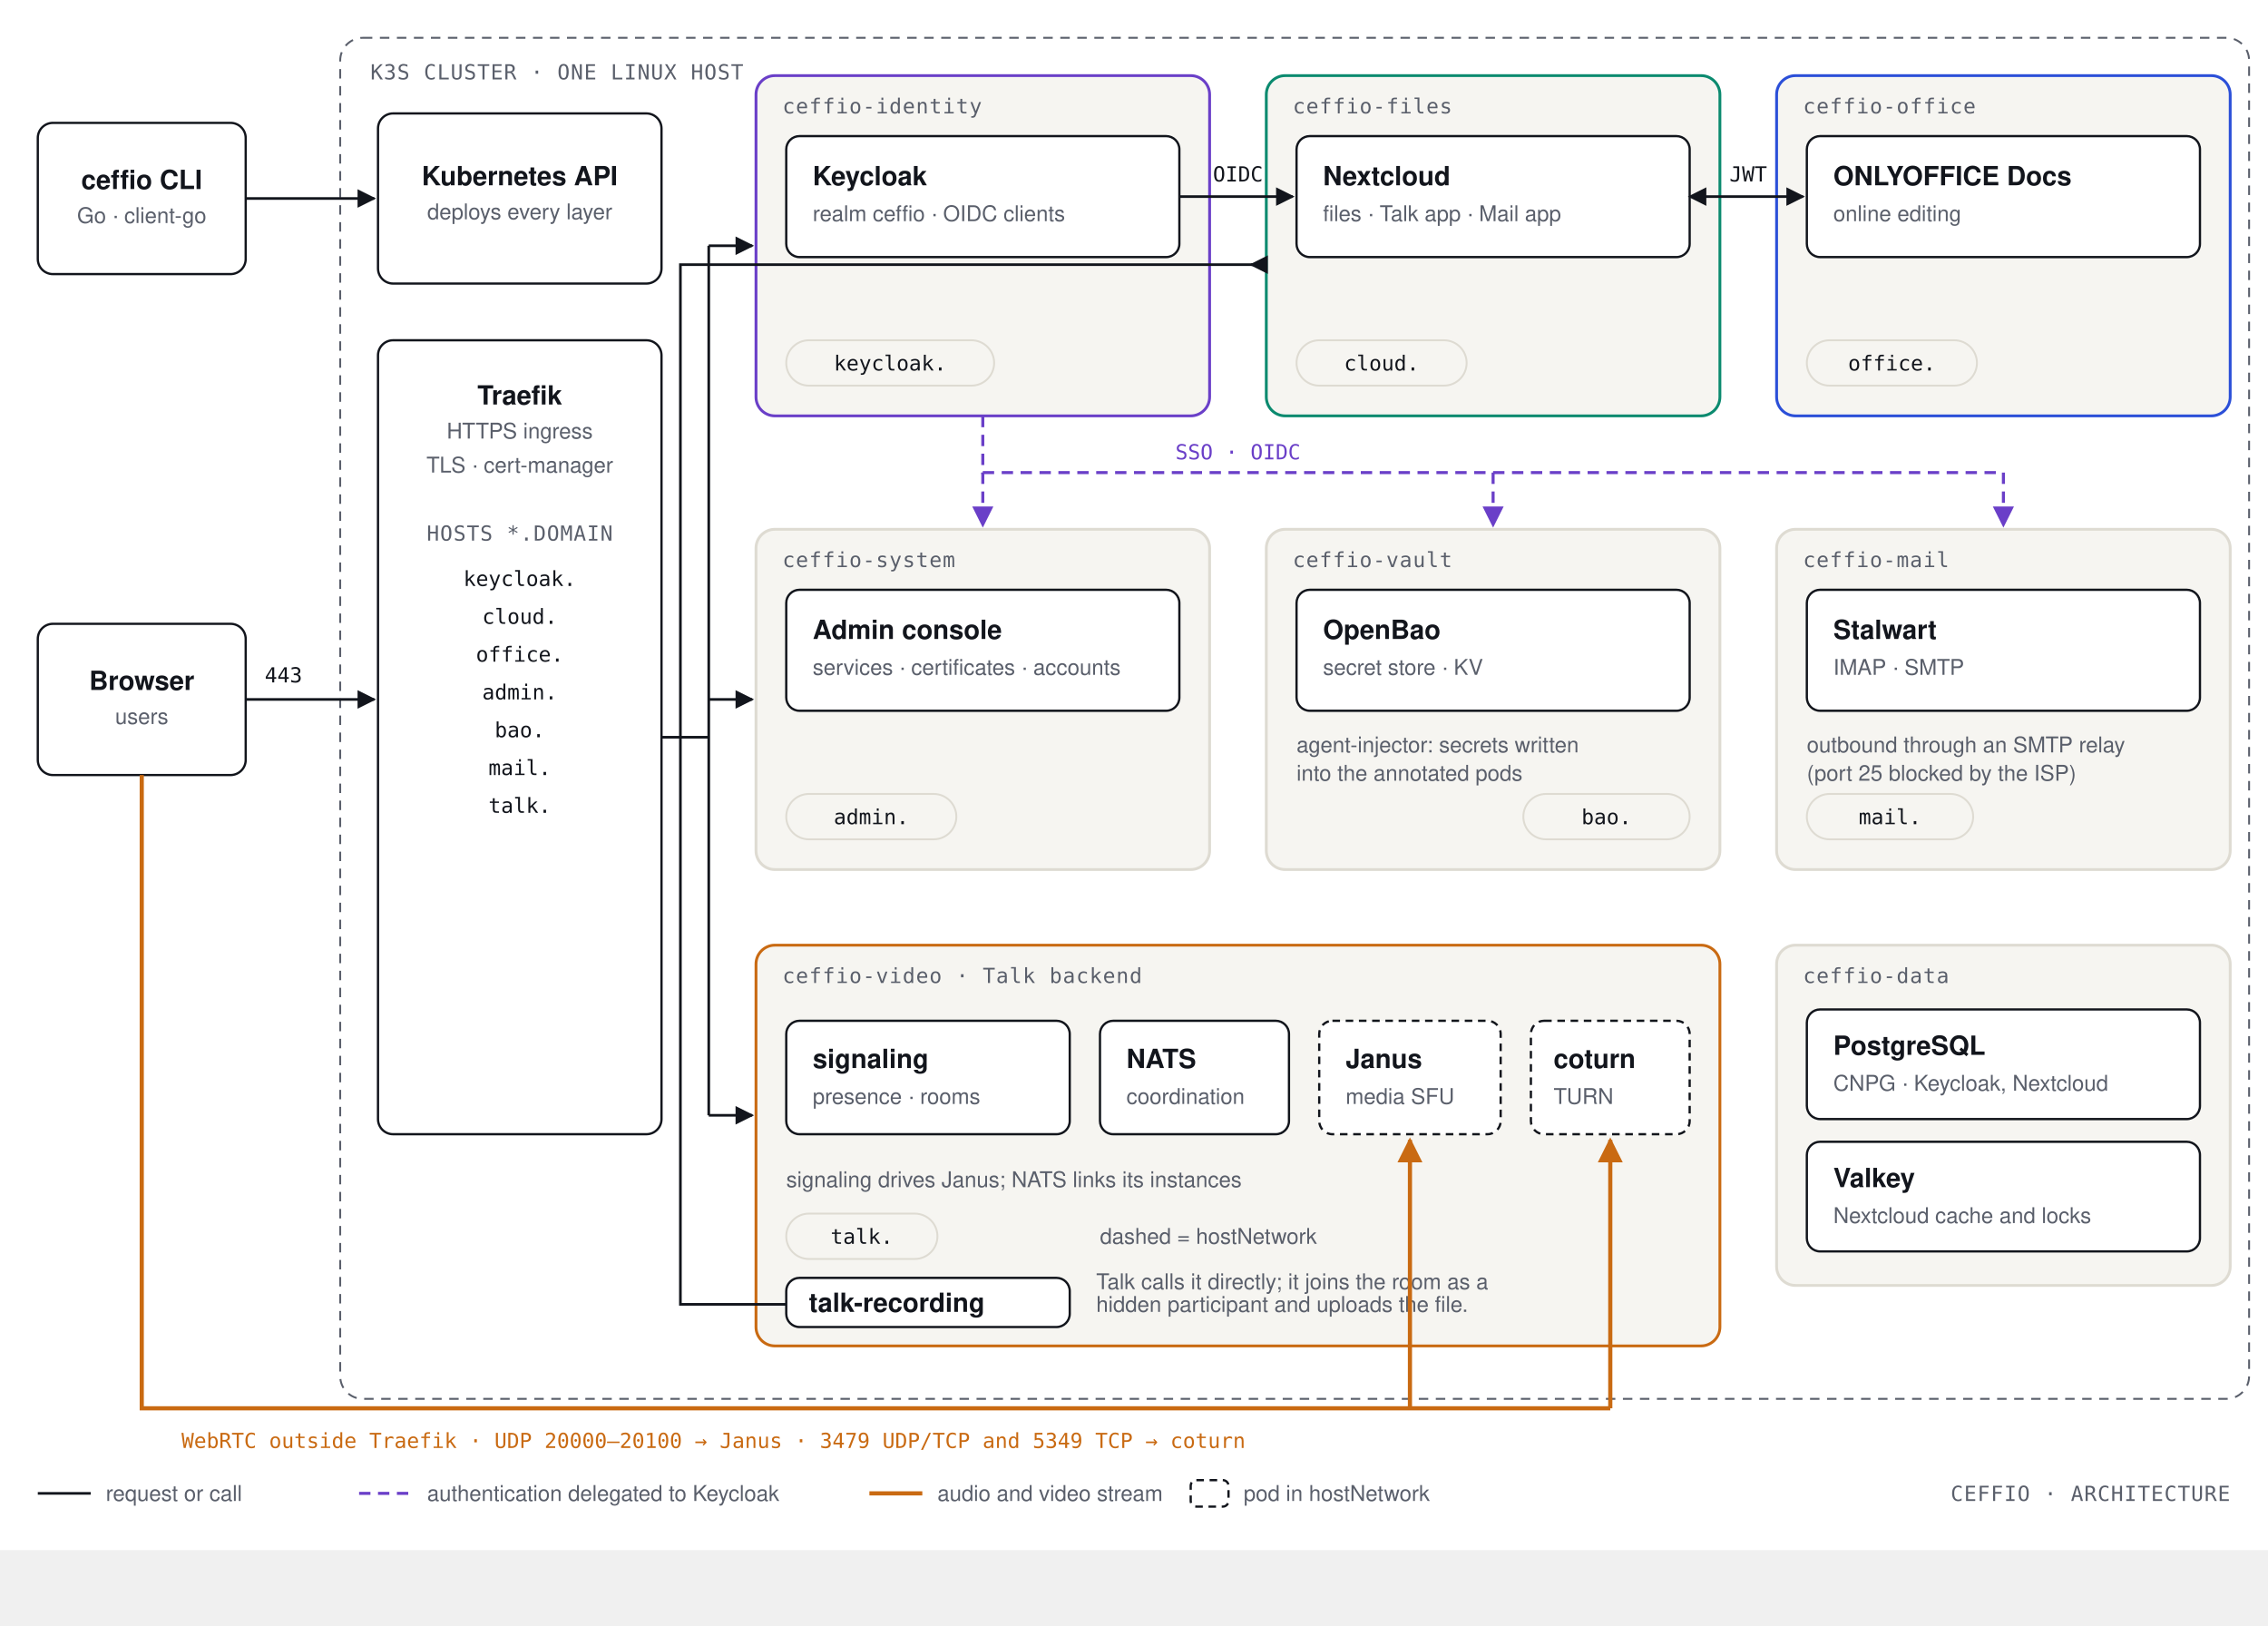
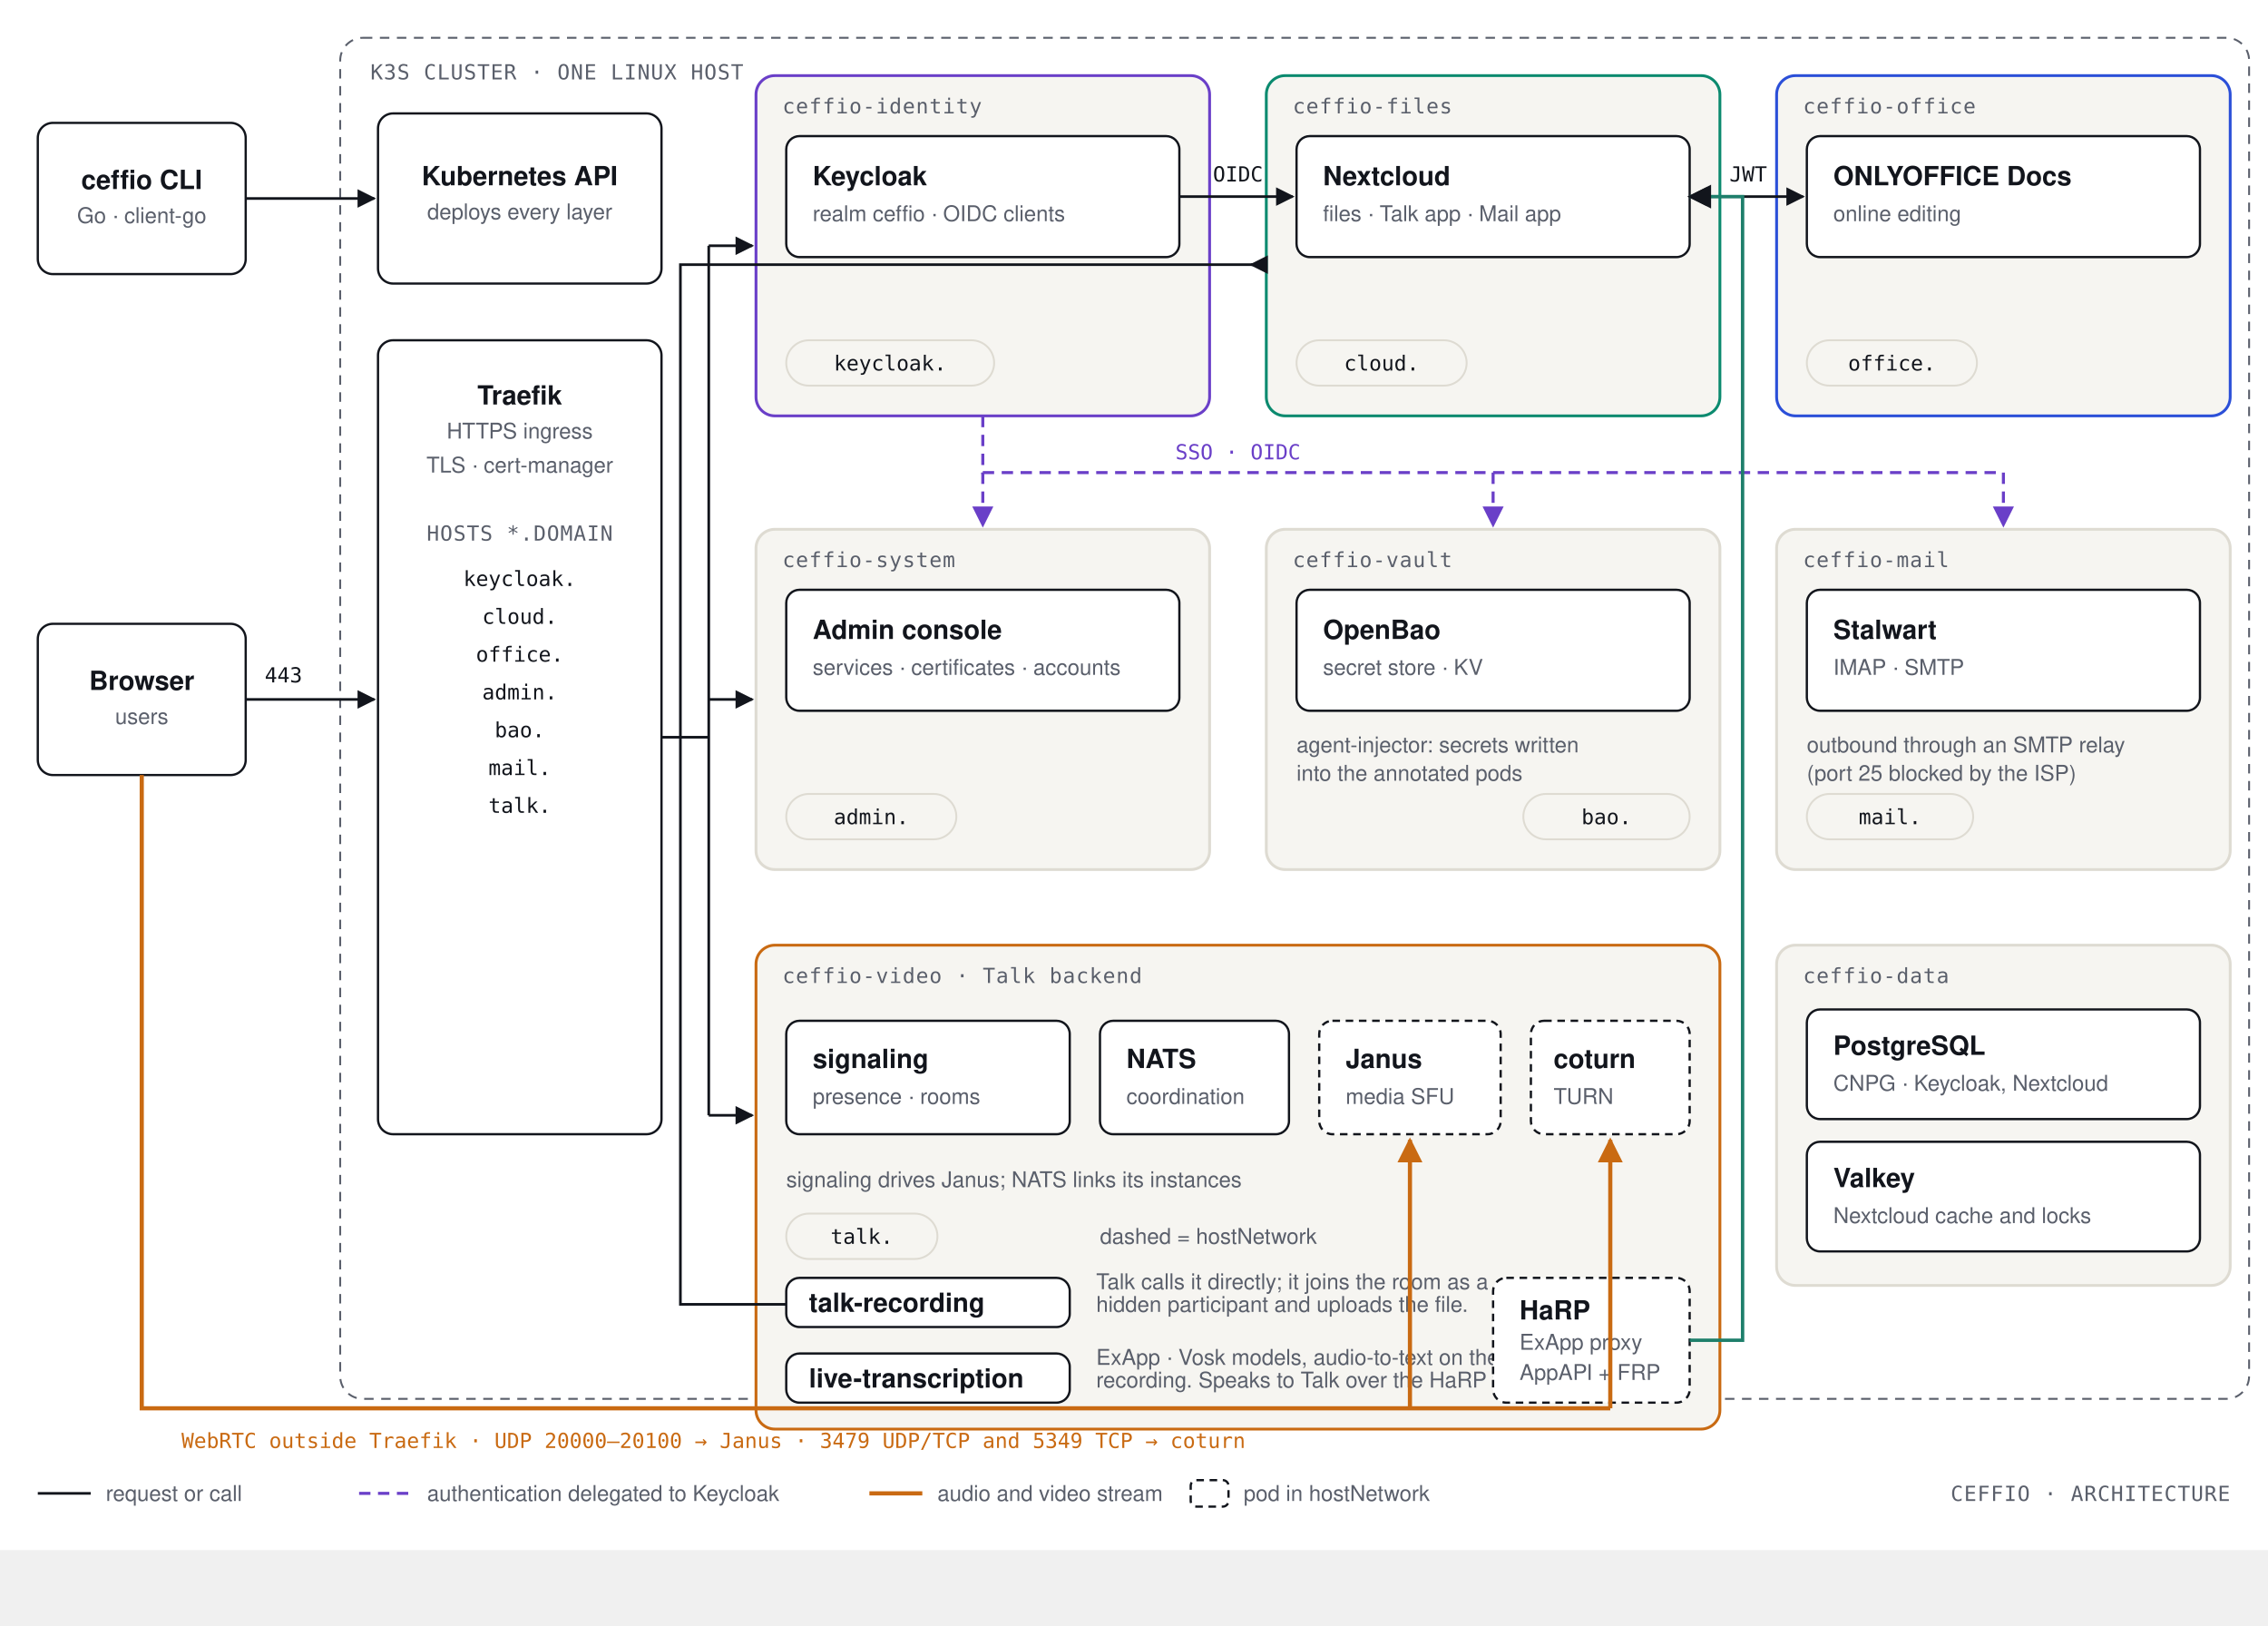
<svg xmlns="http://www.w3.org/2000/svg" viewBox="0 0 1200 860" width="1200" height="860" role="img" aria-label="The browser reaches Traefik over HTTPS, which routes by host name to Keycloak, Nextcloud, ONLYOFFICE, the console, OpenBao, Stalwart and the Talk signaling server. Keycloak provides SSO OIDC to Nextcloud, the console, OpenBao and Stalwart. Nextcloud calls ONLYOFFICE with a JWT token. WebRTC media goes directly from the browser to Janus and coturn, in hostNetwork, without passing through Traefik. The CLI drives the K3s Kubernetes API.">
  <style>
.t-ns,.t-lbl,.t-host{font-family:'IBM Plex Mono',ui-monospace,SFMono-Regular,Menlo,Consolas,monospace;font-size:11px}
.t-ns{letter-spacing:.04em}
.t-name{font-family:Sora,'Segoe UI',Helvetica,Arial,sans-serif;font-size:14px;font-weight:600}
.t-sub{font-family:Sora,'Segoe UI',Helvetica,Arial,sans-serif;font-size:11.5px}
.paper{fill:#FFFFFF}
.frame{fill:none;stroke:#5A5F6B;stroke-width:1;stroke-dasharray:5 4}
.grp{fill:#F6F5F1;stroke:#DEDBD2;stroke-width:1.5}
.grp.id{stroke:#6A3FC8}.grp.files{stroke:#0B8A6F}.grp.docs{stroke:#2B4FD8}.grp.talk{stroke:#C96A12}
.node{fill:#FFFFFF;stroke:#12151C;stroke-width:1.2}
.node.host{stroke-dasharray:4 3}
.edge{fill:none;stroke:#12151C;stroke-width:1.4}
.edge.sso{stroke:#6A3FC8;stroke-dasharray:6 4;stroke-width:1.6}
.edge.media{stroke:#C96A12;stroke-width:2.2}
+     .edge.ha{stroke:#1E7F6B;stroke-width:1.8}
.t-ns{fill:#5A5F6B}.t-name{fill:#12151C}.t-sub{fill:#5A5F6B}
.t-lbl,.t-host{fill:#12151C}.t-lbl.sso{fill:#6A3FC8}.t-lbl.media{fill:#C96A12}
.pill{fill:#F6F5F1;stroke:#DEDBD2}
.ah{fill:#12151C}.ah-sso{fill:#6A3FC8}.ah-media{fill:#C96A12}
@media (prefers-color-scheme: dark){
.paper{fill:#1A1E26}
.frame{fill:none;stroke:#9BA1AE;stroke-width:1;stroke-dasharray:5 4}
.grp{fill:#11141A;stroke:#2C313B;stroke-width:1.5}
.grp.id{stroke:#A98BF0}.grp.files{stroke:#3FC3A2}.grp.docs{stroke:#7D98FF}.grp.talk{stroke:#F5A55A}
.node{fill:#1A1E26;stroke:#ECEAE4;stroke-width:1.2}
.node.host{stroke-dasharray:4 3}
.edge{fill:none;stroke:#ECEAE4;stroke-width:1.4}
.edge.sso{stroke:#A98BF0;stroke-dasharray:6 4;stroke-width:1.6}
.edge.media{stroke:#F5A55A;stroke-width:2.2}
+     .edge.ha{stroke:#4FCFAE;stroke-width:1.8}
.t-ns{fill:#9BA1AE}.t-name{fill:#ECEAE4}.t-sub{fill:#9BA1AE}
.t-lbl,.t-host{fill:#ECEAE4}.t-lbl.sso{fill:#A98BF0}.t-lbl.media{fill:#F5A55A}
.pill{fill:#11141A;stroke:#2C313B}
.ah{fill:#ECEAE4}.ah-sso{fill:#A98BF0}.ah-media{fill:#F5A55A}}
</style>
  <rect class="paper" x="0" y="0" width="1200" height="820" />
  <defs>
    <marker id="ah" viewBox="0 0 10 10" refX="9" refY="5" markerWidth="7" markerHeight="7" orient="auto-start-reverse">
+       <path class="ah" d="M0 0 L10 5 L0 10 z" />
+     </marker>
+     <marker id="aha" viewBox="0 0 10 10" refX="9" refY="5" markerWidth="7" markerHeight="7" orient="auto-start-reverse">
      <path class="ah" d="M0 0 L10 5 L0 10 z" />
    </marker>
    <marker id="ahs" viewBox="0 0 10 10" refX="9" refY="5" markerWidth="7" markerHeight="7" orient="auto-start-reverse">
      <path class="ah-sso" d="M0 0 L10 5 L0 10 z" />
    </marker>
    <marker id="ahm" viewBox="0 0 10 10" refX="9" refY="5" markerWidth="6" markerHeight="6" orient="auto-start-reverse">
      <path class="ah-media" d="M0 0 L10 5 L0 10 z" />
    </marker>
  </defs>
  <rect class="frame" x="180" y="20" width="1010" height="720" rx="12" />
  <text class="t-ns" x="196" y="42">K3S CLUSTER · ONE LINUX HOST</text>
  <rect class="node" x="20" y="65" width="110" height="80" rx="8" />
  <text class="t-name" x="75" y="100" text-anchor="middle">ceffio CLI</text>
  <text class="t-sub" x="75" y="118" text-anchor="middle">Go · client-go</text>
  <line class="edge" x1="130" y1="105" x2="198" y2="105" marker-end="url(#ah)" />
  <rect class="node" x="20" y="330" width="110" height="80" rx="8" />
  <text class="t-name" x="75" y="365" text-anchor="middle">Browser</text>
  <text class="t-sub" x="75" y="383" text-anchor="middle">users</text>
  <line class="edge" x1="130" y1="370" x2="198" y2="370" marker-end="url(#ah)" />
  <text class="t-lbl" x="150" y="361" text-anchor="middle">443</text>
  <rect class="node" x="200" y="60" width="150" height="90" rx="8" />
  <text class="t-name" x="275" y="98" text-anchor="middle">Kubernetes API</text>
  <text class="t-sub" x="275" y="116" text-anchor="middle">deploys every layer</text>
  <rect class="node" x="200" y="180" width="150" height="420" rx="8" />
  <text class="t-name" x="275" y="214" text-anchor="middle">Traefik</text>
  <text class="t-sub" x="275" y="232" text-anchor="middle">HTTPS ingress</text>
  <text class="t-sub" x="275" y="250" text-anchor="middle">TLS · cert-manager</text>
  <text class="t-ns" x="275" y="286" text-anchor="middle">HOSTS *.DOMAIN</text>
  <text class="t-host" x="275" y="310" text-anchor="middle">keycloak.</text>
  <text class="t-host" x="275" y="330" text-anchor="middle">cloud.</text>
  <text class="t-host" x="275" y="350" text-anchor="middle">office.</text>
  <text class="t-host" x="275" y="370" text-anchor="middle">admin.</text>
  <text class="t-host" x="275" y="390" text-anchor="middle">bao.</text>
  <text class="t-host" x="275" y="410" text-anchor="middle">mail.</text>
  <text class="t-host" x="275" y="430" text-anchor="middle">talk.</text>
  <line class="edge" x1="350" y1="390" x2="375" y2="390" />
  <line class="edge" x1="375" y1="130" x2="375" y2="590" />
  <line class="edge" x1="375" y1="130" x2="398" y2="130" marker-end="url(#ah)" />
  <line class="edge" x1="375" y1="370" x2="398" y2="370" marker-end="url(#ah)" />
  <line class="edge" x1="375" y1="590" x2="398" y2="590" marker-end="url(#ah)" />
  <rect class="grp id" x="400" y="40" width="240" height="180" rx="10" />
  <text class="t-ns" x="414" y="60">ceffio-identity</text>
  <rect class="node" x="416" y="72" width="208" height="64" rx="7" />
  <text class="t-name" x="430" y="98">Keycloak</text>
  <text class="t-sub" x="430" y="117">realm ceffio · OIDC clients</text>
  <rect class="pill" x="416" y="180" width="110" height="24" rx="12" />
  <text class="t-host" x="471" y="196" text-anchor="middle">keycloak.</text>
  <rect class="grp files" x="670" y="40" width="240" height="180" rx="10" />
  <text class="t-ns" x="684" y="60">ceffio-files</text>
  <rect class="node" x="686" y="72" width="208" height="64" rx="7" />
  <text class="t-name" x="700" y="98">Nextcloud</text>
  <text class="t-sub" x="700" y="117">files · Talk app · Mail app</text>
  <rect class="pill" x="686" y="180" width="90" height="24" rx="12" />
  <text class="t-host" x="731" y="196" text-anchor="middle">cloud.</text>
  <rect class="grp docs" x="940" y="40" width="240" height="180" rx="10" />
  <text class="t-ns" x="954" y="60">ceffio-office</text>
  <rect class="node" x="956" y="72" width="208" height="64" rx="7" />
  <text class="t-name" x="970" y="98">ONLYOFFICE Docs</text>
  <text class="t-sub" x="970" y="117">online editing</text>
  <rect class="pill" x="956" y="180" width="90" height="24" rx="12" />
  <text class="t-host" x="1001" y="196" text-anchor="middle">office.</text>
  <line class="edge" x1="624" y1="104" x2="684" y2="104" marker-end="url(#ah)" />
  <text class="t-lbl" x="655" y="96" text-anchor="middle">OIDC</text>
  <line class="edge" x1="894" y1="104" x2="954" y2="104" marker-start="url(#ah)" marker-end="url(#ah)" />
  <text class="t-lbl" x="925" y="96" text-anchor="middle">JWT</text>
  <polyline class="edge sso" points="520,220 520,250 1060,250" />
  <line class="edge sso" x1="520" y1="250" x2="520" y2="278" marker-end="url(#ahs)" />
  <line class="edge sso" x1="790" y1="250" x2="790" y2="278" marker-end="url(#ahs)" />
  <line class="edge sso" x1="1060" y1="250" x2="1060" y2="278" marker-end="url(#ahs)" />
  <text class="t-lbl sso" x="655" y="243" text-anchor="middle">SSO · OIDC</text>
  <rect class="grp" x="400" y="280" width="240" height="180" rx="10" />
  <text class="t-ns" x="414" y="300">ceffio-system</text>
  <rect class="node" x="416" y="312" width="208" height="64" rx="7" />
  <text class="t-name" x="430" y="338">Admin console</text>
  <text class="t-sub" x="430" y="357">services · certificates · accounts</text>
  <rect class="pill" x="416" y="420" width="90" height="24" rx="12" />
  <text class="t-host" x="461" y="436" text-anchor="middle">admin.</text>
  <rect class="grp" x="670" y="280" width="240" height="180" rx="10" />
  <text class="t-ns" x="684" y="300">ceffio-vault</text>
  <rect class="node" x="686" y="312" width="208" height="64" rx="7" />
  <text class="t-name" x="700" y="338">OpenBao</text>
  <text class="t-sub" x="700" y="357">secret store · KV</text>
  <text class="t-sub" x="686" y="398">agent-injector: secrets written</text>
  <text class="t-sub" x="686" y="413">into the annotated pods</text>
  <rect class="pill" x="806" y="420" width="88" height="24" rx="12" />
  <text class="t-host" x="850" y="436" text-anchor="middle">bao.</text>
  <rect class="grp" x="940" y="280" width="240" height="180" rx="10" />
  <text class="t-ns" x="954" y="300">ceffio-mail</text>
  <rect class="node" x="956" y="312" width="208" height="64" rx="7" />
  <text class="t-name" x="970" y="338">Stalwart</text>
  <text class="t-sub" x="970" y="357">IMAP · SMTP</text>
  <text class="t-sub" x="956" y="398">outbound through an SMTP relay</text>
  <text class="t-sub" x="956" y="413">(port 25 blocked by the ISP)</text>
  <rect class="pill" x="956" y="420" width="88" height="24" rx="12" />
  <text class="t-host" x="1000" y="436" text-anchor="middle">mail.</text>
-   <rect class="grp talk" x="400" y="500" width="510" height="212" rx="10" />
+   <rect class="grp talk" x="400" y="500" width="510" height="256" rx="10" />
  <text class="t-ns" x="414" y="520">ceffio-video · Talk backend</text>
  <rect class="node" x="416" y="540" width="150" height="60" rx="7" />
  <text class="t-name" x="430" y="565">signaling</text>
  <text class="t-sub" x="430" y="584">presence · rooms</text>
  <rect class="node" x="582" y="540" width="100" height="60" rx="7" />
  <text class="t-name" x="596" y="565">NATS</text>
  <text class="t-sub" x="596" y="584">coordination</text>
  <rect class="node host" x="698" y="540" width="96" height="60" rx="7" />
  <text class="t-name" x="712" y="565">Janus</text>
  <text class="t-sub" x="712" y="584">media SFU</text>
  <rect class="node host" x="810" y="540" width="84" height="60" rx="7" />
  <text class="t-name" x="822" y="565">coturn</text>
  <text class="t-sub" x="822" y="584">TURN</text>
  <text class="t-sub" x="416" y="628">signaling drives Janus; NATS links its instances</text>
  <rect class="pill" x="416" y="642" width="80" height="24" rx="12" />
  <text class="t-host" x="456" y="658" text-anchor="middle">talk.</text>
  <text class="t-sub" x="582" y="658">dashed = hostNetwork</text>
  <rect class="node" x="416" y="676" width="150" height="26" rx="7" />
  <text class="t-name" x="428" y="694" font-size="12">talk-recording</text>
  <text class="t-sub" x="580" y="682">Talk calls it directly; it joins the room as a</text>
  <text class="t-sub" x="580" y="694">hidden participant and uploads the file.</text>
+   <rect class="node" x="416" y="716" width="150" height="26" rx="7" />
+   <text class="t-name" x="428" y="734" font-size="12">live-transcription</text>
+   <text class="t-sub" x="580" y="722">ExApp · Vosk models, audio-to-text on the</text>
+   <text class="t-sub" x="580" y="734">recording. Speaks to Talk over the HaRP tunnel.</text>
+   <rect class="node host" x="790" y="676" width="104" height="66" rx="7" />
+   <text class="t-name" x="804" y="698" font-size="12">HaRP</text>
+   <text class="t-sub" x="804" y="714">ExApp proxy</text>
+   <text class="t-sub" x="804" y="730">AppAPI + FRP</text>
  <rect class="grp" x="940" y="500" width="240" height="180" rx="10" />
  <text class="t-ns" x="954" y="520">ceffio-data</text>
  <rect class="node" x="956" y="534" width="208" height="58" rx="7" />
  <text class="t-name" x="970" y="558">PostgreSQL</text>
  <text class="t-sub" x="970" y="577">CNPG · Keycloak, Nextcloud</text>
  <rect class="node" x="956" y="604" width="208" height="58" rx="7" />
  <text class="t-name" x="970" y="628">Valkey</text>
  <text class="t-sub" x="970" y="647">Nextcloud cache and locks</text>
  <polyline class="edge" points="416,690 360,690 360,140 666,140" />
  <line class="edge" x1="666" y1="140" x2="662" y2="140" marker-end="url(#ah)" />
+   <polyline class="edge ha" points="894,709 922,709 922,104 900,104" />
+   <line class="edge ha" x1="900" y1="104" x2="894" y2="104" marker-end="url(#aha)" />
  <polyline class="edge media" points="75,410 75,745 852,745" />
  <line class="edge media" x1="746" y1="745" x2="746" y2="603" marker-end="url(#ahm)" />
  <line class="edge media" x1="852" y1="745" x2="852" y2="603" marker-end="url(#ahm)" />
  <text class="t-lbl media" x="96" y="766">WebRTC outside Traefik · UDP 20000–20100 → Janus · 3479 UDP/TCP and 5349 TCP → coturn</text>
  <g transform="translate(20,790)">
    <line class="edge" x1="0" y1="0" x2="28" y2="0" />
    <text class="t-sub" x="36" y="4">request or call</text>
    <line class="edge sso" x1="170" y1="0" x2="198" y2="0" />
    <text class="t-sub" x="206" y="4">authentication delegated to Keycloak</text>
    <line class="edge media" x1="440" y1="0" x2="468" y2="0" />
    <text class="t-sub" x="476" y="4">audio and video stream</text>
    <rect class="node host" x="610" y="-7" width="20" height="14" rx="3" />
    <text class="t-sub" x="638" y="4">pod in hostNetwork</text>
    <text class="t-ns" x="1160" y="4" text-anchor="end">CEFFIO · ARCHITECTURE</text>
  </g>
</svg>
